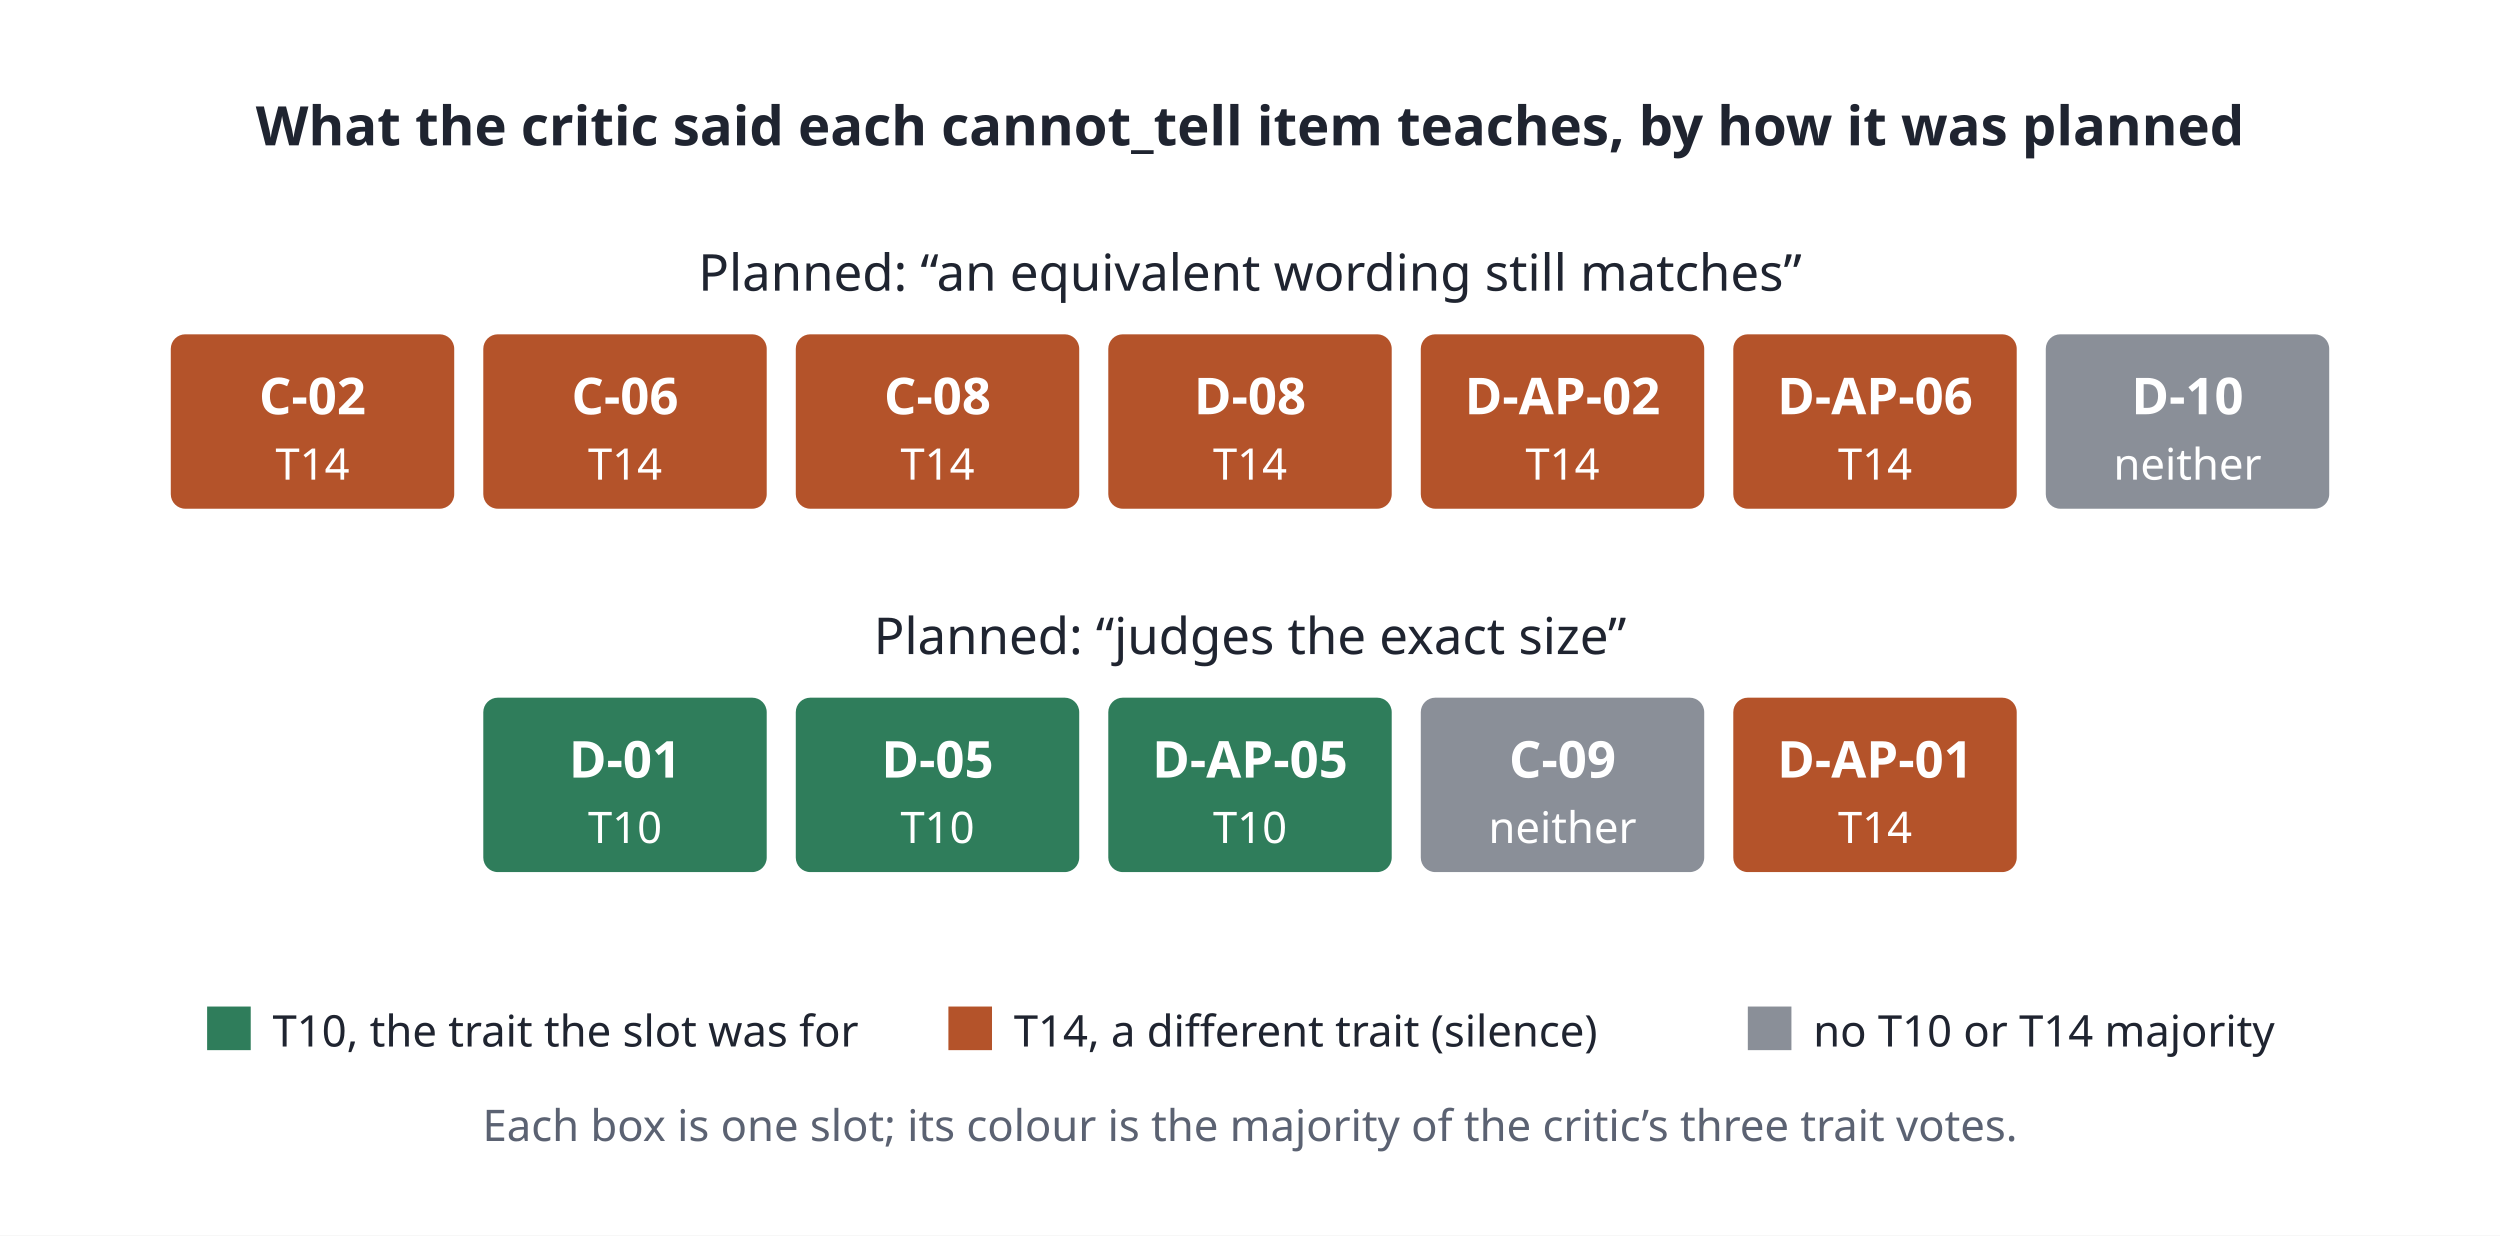
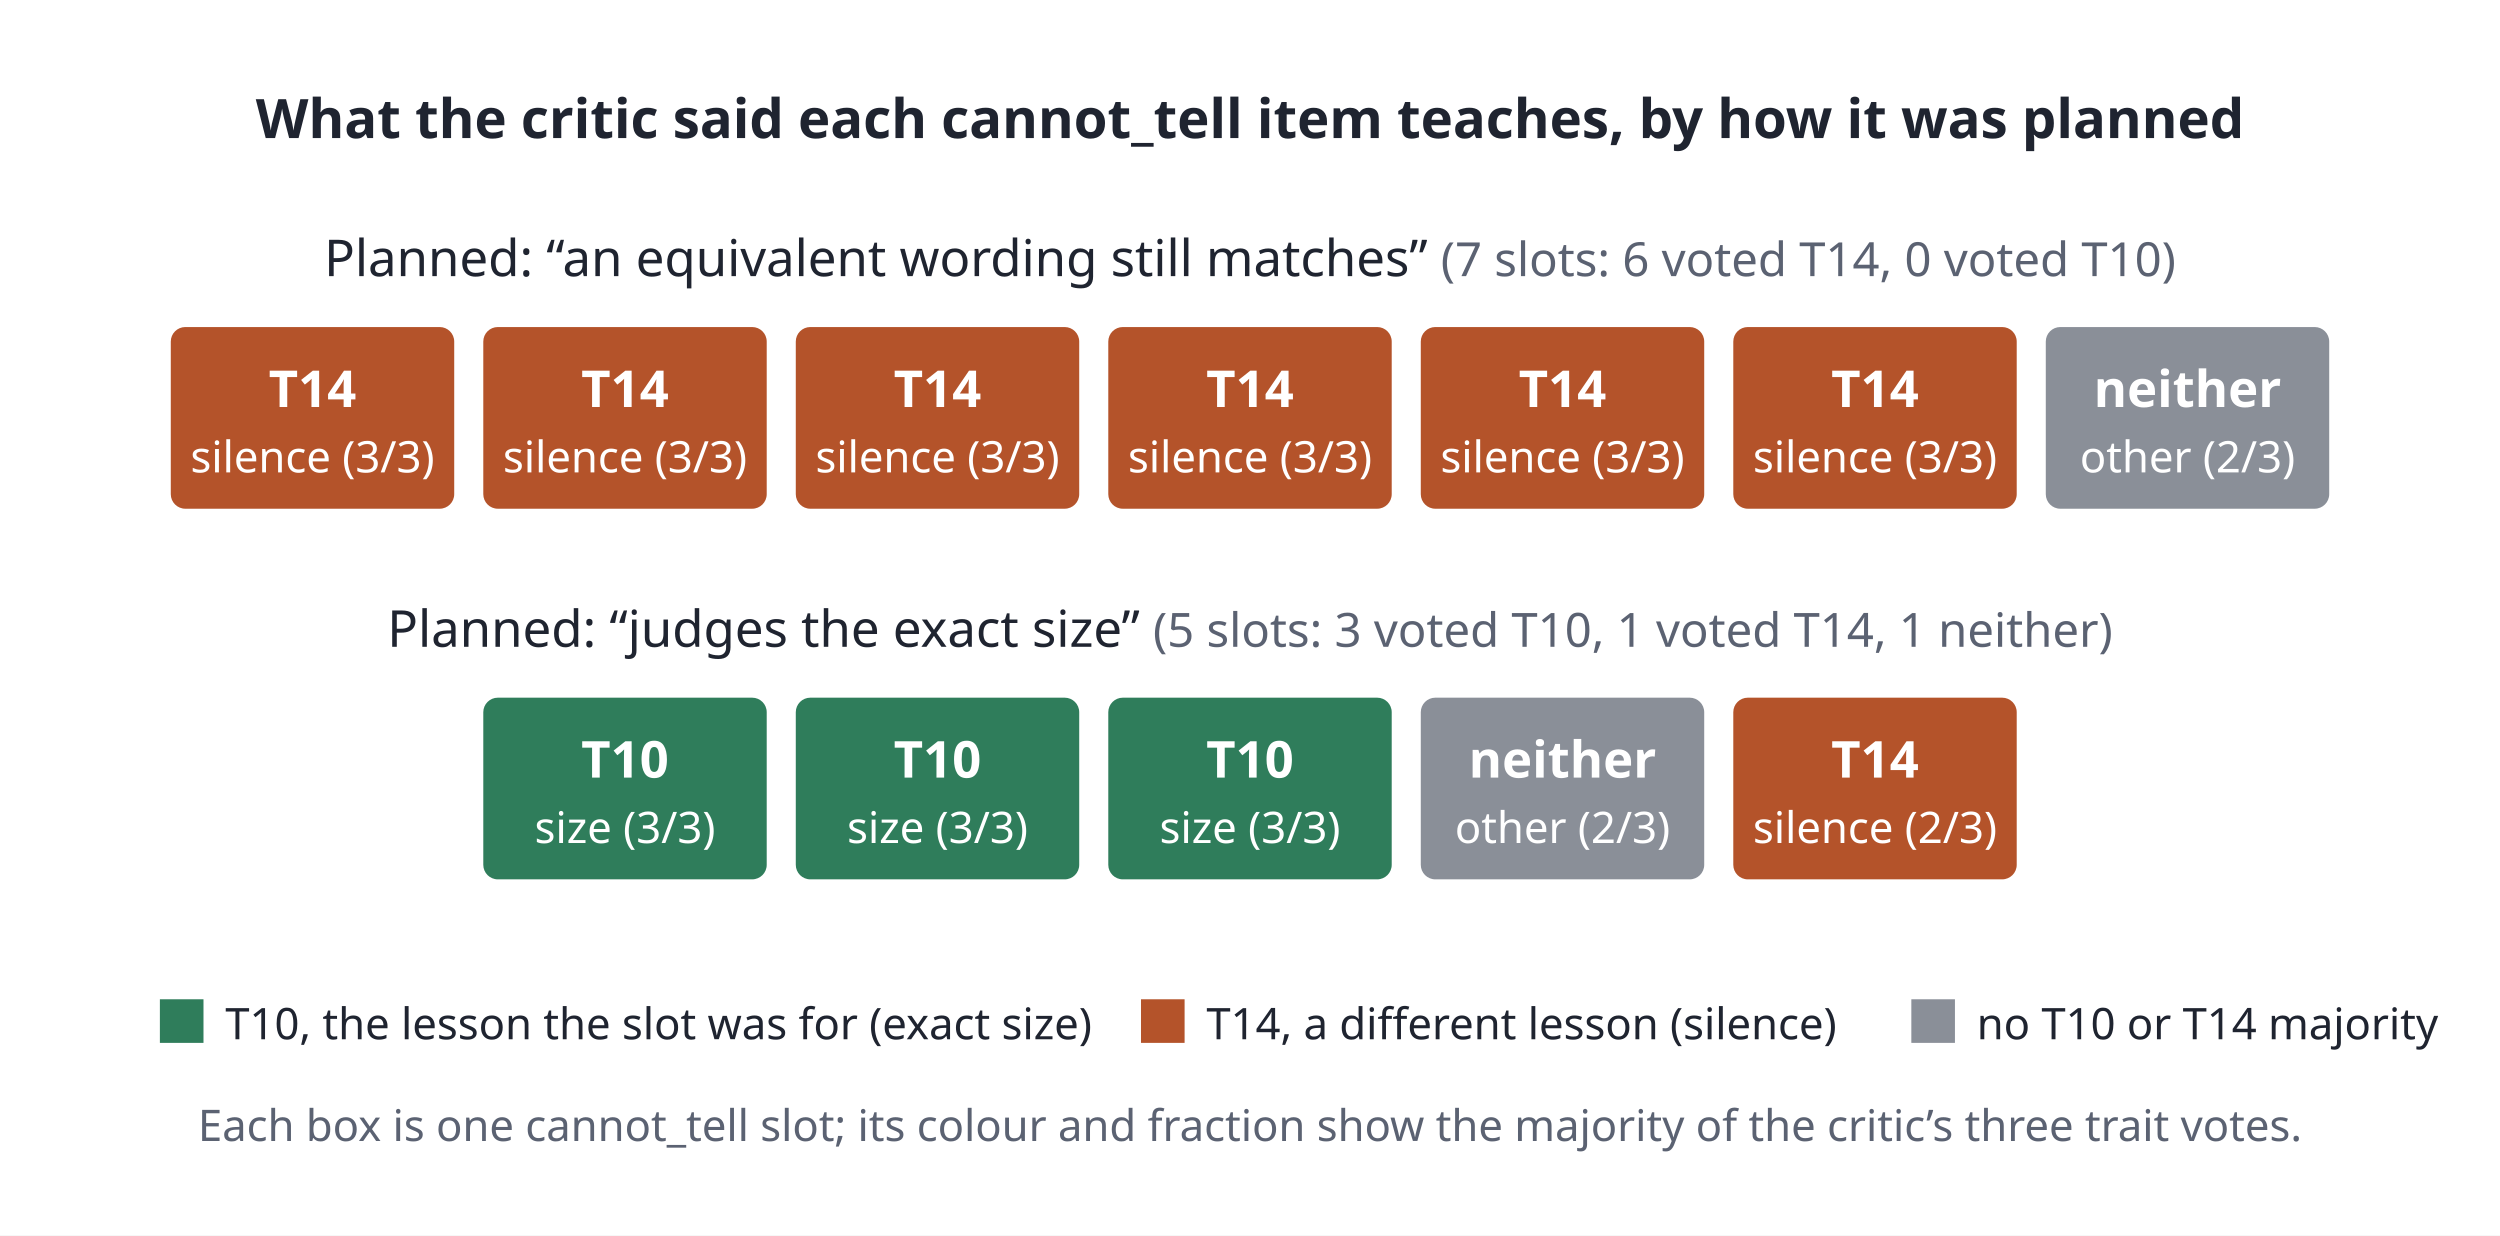
<svg xmlns="http://www.w3.org/2000/svg" viewBox="0 0 688 340" role="img" aria-label="The 12 cannot_tell slots in one T10 writing wave, by the side the planner gave them, coloured by the trait the critic voted" font-family="system-ui, sans-serif" font-size="14">
  <rect width="688" height="340" fill="#ffffff" />
-   <text x="344.0" y="40" text-anchor="middle" fill="#1f2430" font-weight="600" font-size="15">What the critic said each cannot_tell item teaches, by how it was planned</text>
-   <text x="344.0" y="80" text-anchor="middle" fill="#1f2430">Planned: “an equivalent wording still matches”</text>
-   <rect x="47.0" y="92" width="78" height="48" rx="4" fill="#b4532a" />
-   <text x="86.0" y="114" text-anchor="middle" fill="#ffffff" font-weight="600">C-02</text>
-   <text x="86.0" y="132" text-anchor="middle" fill="#ffffff" font-size="12">T14</text>
-   <rect x="133.0" y="92" width="78" height="48" rx="4" fill="#b4532a" />
-   <text x="172.0" y="114" text-anchor="middle" fill="#ffffff" font-weight="600">C-06</text>
-   <text x="172.0" y="132" text-anchor="middle" fill="#ffffff" font-size="12">T14</text>
-   <rect x="219.0" y="92" width="78" height="48" rx="4" fill="#b4532a" />
-   <text x="258.0" y="114" text-anchor="middle" fill="#ffffff" font-weight="600">C-08</text>
-   <text x="258.0" y="132" text-anchor="middle" fill="#ffffff" font-size="12">T14</text>
-   <rect x="305.0" y="92" width="78" height="48" rx="4" fill="#b4532a" />
-   <text x="344.0" y="114" text-anchor="middle" fill="#ffffff" font-weight="600">D-08</text>
-   <text x="344.0" y="132" text-anchor="middle" fill="#ffffff" font-size="12">T14</text>
-   <rect x="391.0" y="92" width="78" height="48" rx="4" fill="#b4532a" />
-   <text x="430.0" y="114" text-anchor="middle" fill="#ffffff" font-weight="600">D-AP-02</text>
-   <text x="430.0" y="132" text-anchor="middle" fill="#ffffff" font-size="12">T14</text>
-   <rect x="477.0" y="92" width="78" height="48" rx="4" fill="#b4532a" />
-   <text x="516.0" y="114" text-anchor="middle" fill="#ffffff" font-weight="600">D-AP-06</text>
-   <text x="516.0" y="132" text-anchor="middle" fill="#ffffff" font-size="12">T14</text>
-   <rect x="563.0" y="92" width="78" height="48" rx="4" fill="#8a8f98" />
-   <text x="602.0" y="114" text-anchor="middle" fill="#ffffff" font-weight="600">D-10</text>
-   <text x="602.0" y="132" text-anchor="middle" fill="#ffffff" font-size="12">neither</text>
-   <text x="344.0" y="180" text-anchor="middle" fill="#1f2430">Planned: “judges the exact size”</text>
-   <rect x="133.0" y="192" width="78" height="48" rx="4" fill="#2f7d5b" />
-   <text x="172.0" y="214" text-anchor="middle" fill="#ffffff" font-weight="600">D-01</text>
-   <text x="172.0" y="232" text-anchor="middle" fill="#ffffff" font-size="12">T10</text>
-   <rect x="219.0" y="192" width="78" height="48" rx="4" fill="#2f7d5b" />
-   <text x="258.0" y="214" text-anchor="middle" fill="#ffffff" font-weight="600">D-05</text>
-   <text x="258.0" y="232" text-anchor="middle" fill="#ffffff" font-size="12">T10</text>
-   <rect x="305.0" y="192" width="78" height="48" rx="4" fill="#2f7d5b" />
-   <text x="344.0" y="214" text-anchor="middle" fill="#ffffff" font-weight="600">D-AP-05</text>
-   <text x="344.0" y="232" text-anchor="middle" fill="#ffffff" font-size="12">T10</text>
-   <rect x="391.0" y="192" width="78" height="48" rx="4" fill="#8a8f98" />
-   <text x="430.0" y="214" text-anchor="middle" fill="#ffffff" font-weight="600">C-09</text>
-   <text x="430.0" y="232" text-anchor="middle" fill="#ffffff" font-size="12">neither</text>
-   <rect x="477.0" y="192" width="78" height="48" rx="4" fill="#b4532a" />
-   <text x="516.0" y="214" text-anchor="middle" fill="#ffffff" font-weight="600">D-AP-01</text>
-   <text x="516.0" y="232" text-anchor="middle" fill="#ffffff" font-size="12">T14</text>
-   <rect x="57.0" y="277" width="12" height="12" fill="#2f7d5b" />
-   <text x="75.0" y="288" fill="#1f2430" font-size="12">T10, the trait the slot was for</text>
-   <rect x="261.0" y="277" width="12" height="12" fill="#b4532a" />
-   <text x="279.0" y="288" fill="#1f2430" font-size="12">T14, a different trait (silence)</text>
-   <rect x="481.0" y="277" width="12" height="12" fill="#8a8f98" />
-   <text x="499.0" y="288" fill="#1f2430" font-size="12">no T10 or T14 majority</text>
-   <text x="344.0" y="314" text-anchor="middle" fill="#5b6272" font-size="12">Each box is one slot; its colour is the majority of the critic’s three trait votes.</text>
+   <text x="344.0" y="38" text-anchor="middle" fill="#1f2430" font-weight="600" font-size="15">What the critic said each cannot_tell item teaches, by how it was planned</text>
+   <text x="344.0" y="76" text-anchor="middle" fill="#1f2430">Planned: “an equivalent wording still matches” <tspan fill="#5b6272" font-size="13">(7 slots: 6 voted T14, 0 voted T10)</tspan>
+   </text>
+   <rect x="47.0" y="90" width="78" height="50" rx="4" fill="#b4532a" />
+   <text x="86.0" y="112" text-anchor="middle" fill="#ffffff" font-weight="600">T14</text>
+   <text x="86.0" y="130" text-anchor="middle" fill="#ffffff" font-size="12">silence (3/3)</text>
+   <rect x="133.0" y="90" width="78" height="50" rx="4" fill="#b4532a" />
+   <text x="172.0" y="112" text-anchor="middle" fill="#ffffff" font-weight="600">T14</text>
+   <text x="172.0" y="130" text-anchor="middle" fill="#ffffff" font-size="12">silence (3/3)</text>
+   <rect x="219.0" y="90" width="78" height="50" rx="4" fill="#b4532a" />
+   <text x="258.0" y="112" text-anchor="middle" fill="#ffffff" font-weight="600">T14</text>
+   <text x="258.0" y="130" text-anchor="middle" fill="#ffffff" font-size="12">silence (3/3)</text>
+   <rect x="305.0" y="90" width="78" height="50" rx="4" fill="#b4532a" />
+   <text x="344.0" y="112" text-anchor="middle" fill="#ffffff" font-weight="600">T14</text>
+   <text x="344.0" y="130" text-anchor="middle" fill="#ffffff" font-size="12">silence (3/3)</text>
+   <rect x="391.0" y="90" width="78" height="50" rx="4" fill="#b4532a" />
+   <text x="430.0" y="112" text-anchor="middle" fill="#ffffff" font-weight="600">T14</text>
+   <text x="430.0" y="130" text-anchor="middle" fill="#ffffff" font-size="12">silence (3/3)</text>
+   <rect x="477.0" y="90" width="78" height="50" rx="4" fill="#b4532a" />
+   <text x="516.0" y="112" text-anchor="middle" fill="#ffffff" font-weight="600">T14</text>
+   <text x="516.0" y="130" text-anchor="middle" fill="#ffffff" font-size="12">silence (3/3)</text>
+   <rect x="563.0" y="90" width="78" height="50" rx="4" fill="#8a8f98" />
+   <text x="602.0" y="112" text-anchor="middle" fill="#ffffff" font-weight="600">neither</text>
+   <text x="602.0" y="130" text-anchor="middle" fill="#ffffff" font-size="12">other (2/3)</text>
+   <text x="344.0" y="178" text-anchor="middle" fill="#1f2430">Planned: “judges the exact size” <tspan fill="#5b6272" font-size="13">(5 slots: 3 voted T10, 1 voted T14, 1 neither)</tspan>
+   </text>
+   <rect x="133.0" y="192" width="78" height="50" rx="4" fill="#2f7d5b" />
+   <text x="172.0" y="214" text-anchor="middle" fill="#ffffff" font-weight="600">T10</text>
+   <text x="172.0" y="232" text-anchor="middle" fill="#ffffff" font-size="12">size (3/3)</text>
+   <rect x="219.0" y="192" width="78" height="50" rx="4" fill="#2f7d5b" />
+   <text x="258.0" y="214" text-anchor="middle" fill="#ffffff" font-weight="600">T10</text>
+   <text x="258.0" y="232" text-anchor="middle" fill="#ffffff" font-size="12">size (3/3)</text>
+   <rect x="305.0" y="192" width="78" height="50" rx="4" fill="#2f7d5b" />
+   <text x="344.0" y="214" text-anchor="middle" fill="#ffffff" font-weight="600">T10</text>
+   <text x="344.0" y="232" text-anchor="middle" fill="#ffffff" font-size="12">size (3/3)</text>
+   <rect x="391.0" y="192" width="78" height="50" rx="4" fill="#8a8f98" />
+   <text x="430.0" y="214" text-anchor="middle" fill="#ffffff" font-weight="600">neither</text>
+   <text x="430.0" y="232" text-anchor="middle" fill="#ffffff" font-size="12">other (2/3)</text>
+   <rect x="477.0" y="192" width="78" height="50" rx="4" fill="#b4532a" />
+   <text x="516.0" y="214" text-anchor="middle" fill="#ffffff" font-weight="600">T14</text>
+   <text x="516.0" y="232" text-anchor="middle" fill="#ffffff" font-size="12">silence (2/3)</text>
+   <rect x="44.0" y="275" width="12" height="12" fill="#2f7d5b" />
+   <text x="62.0" y="286" fill="#1f2430" font-size="12">T10, the lesson the slot was for (exact size)</text>
+   <rect x="314.0" y="275" width="12" height="12" fill="#b4532a" />
+   <text x="332.0" y="286" fill="#1f2430" font-size="12">T14, a different lesson (silence)</text>
+   <rect x="526.0" y="275" width="12" height="12" fill="#8a8f98" />
+   <text x="544.0" y="286" fill="#1f2430" font-size="12">no T10 or T14 majority</text>
+   <text x="344.0" y="314" text-anchor="middle" fill="#5b6272" font-size="12">Each box is one cannot_tell slot; its colour and fraction show the majority of the critic’s three trait votes.</text>
</svg>
